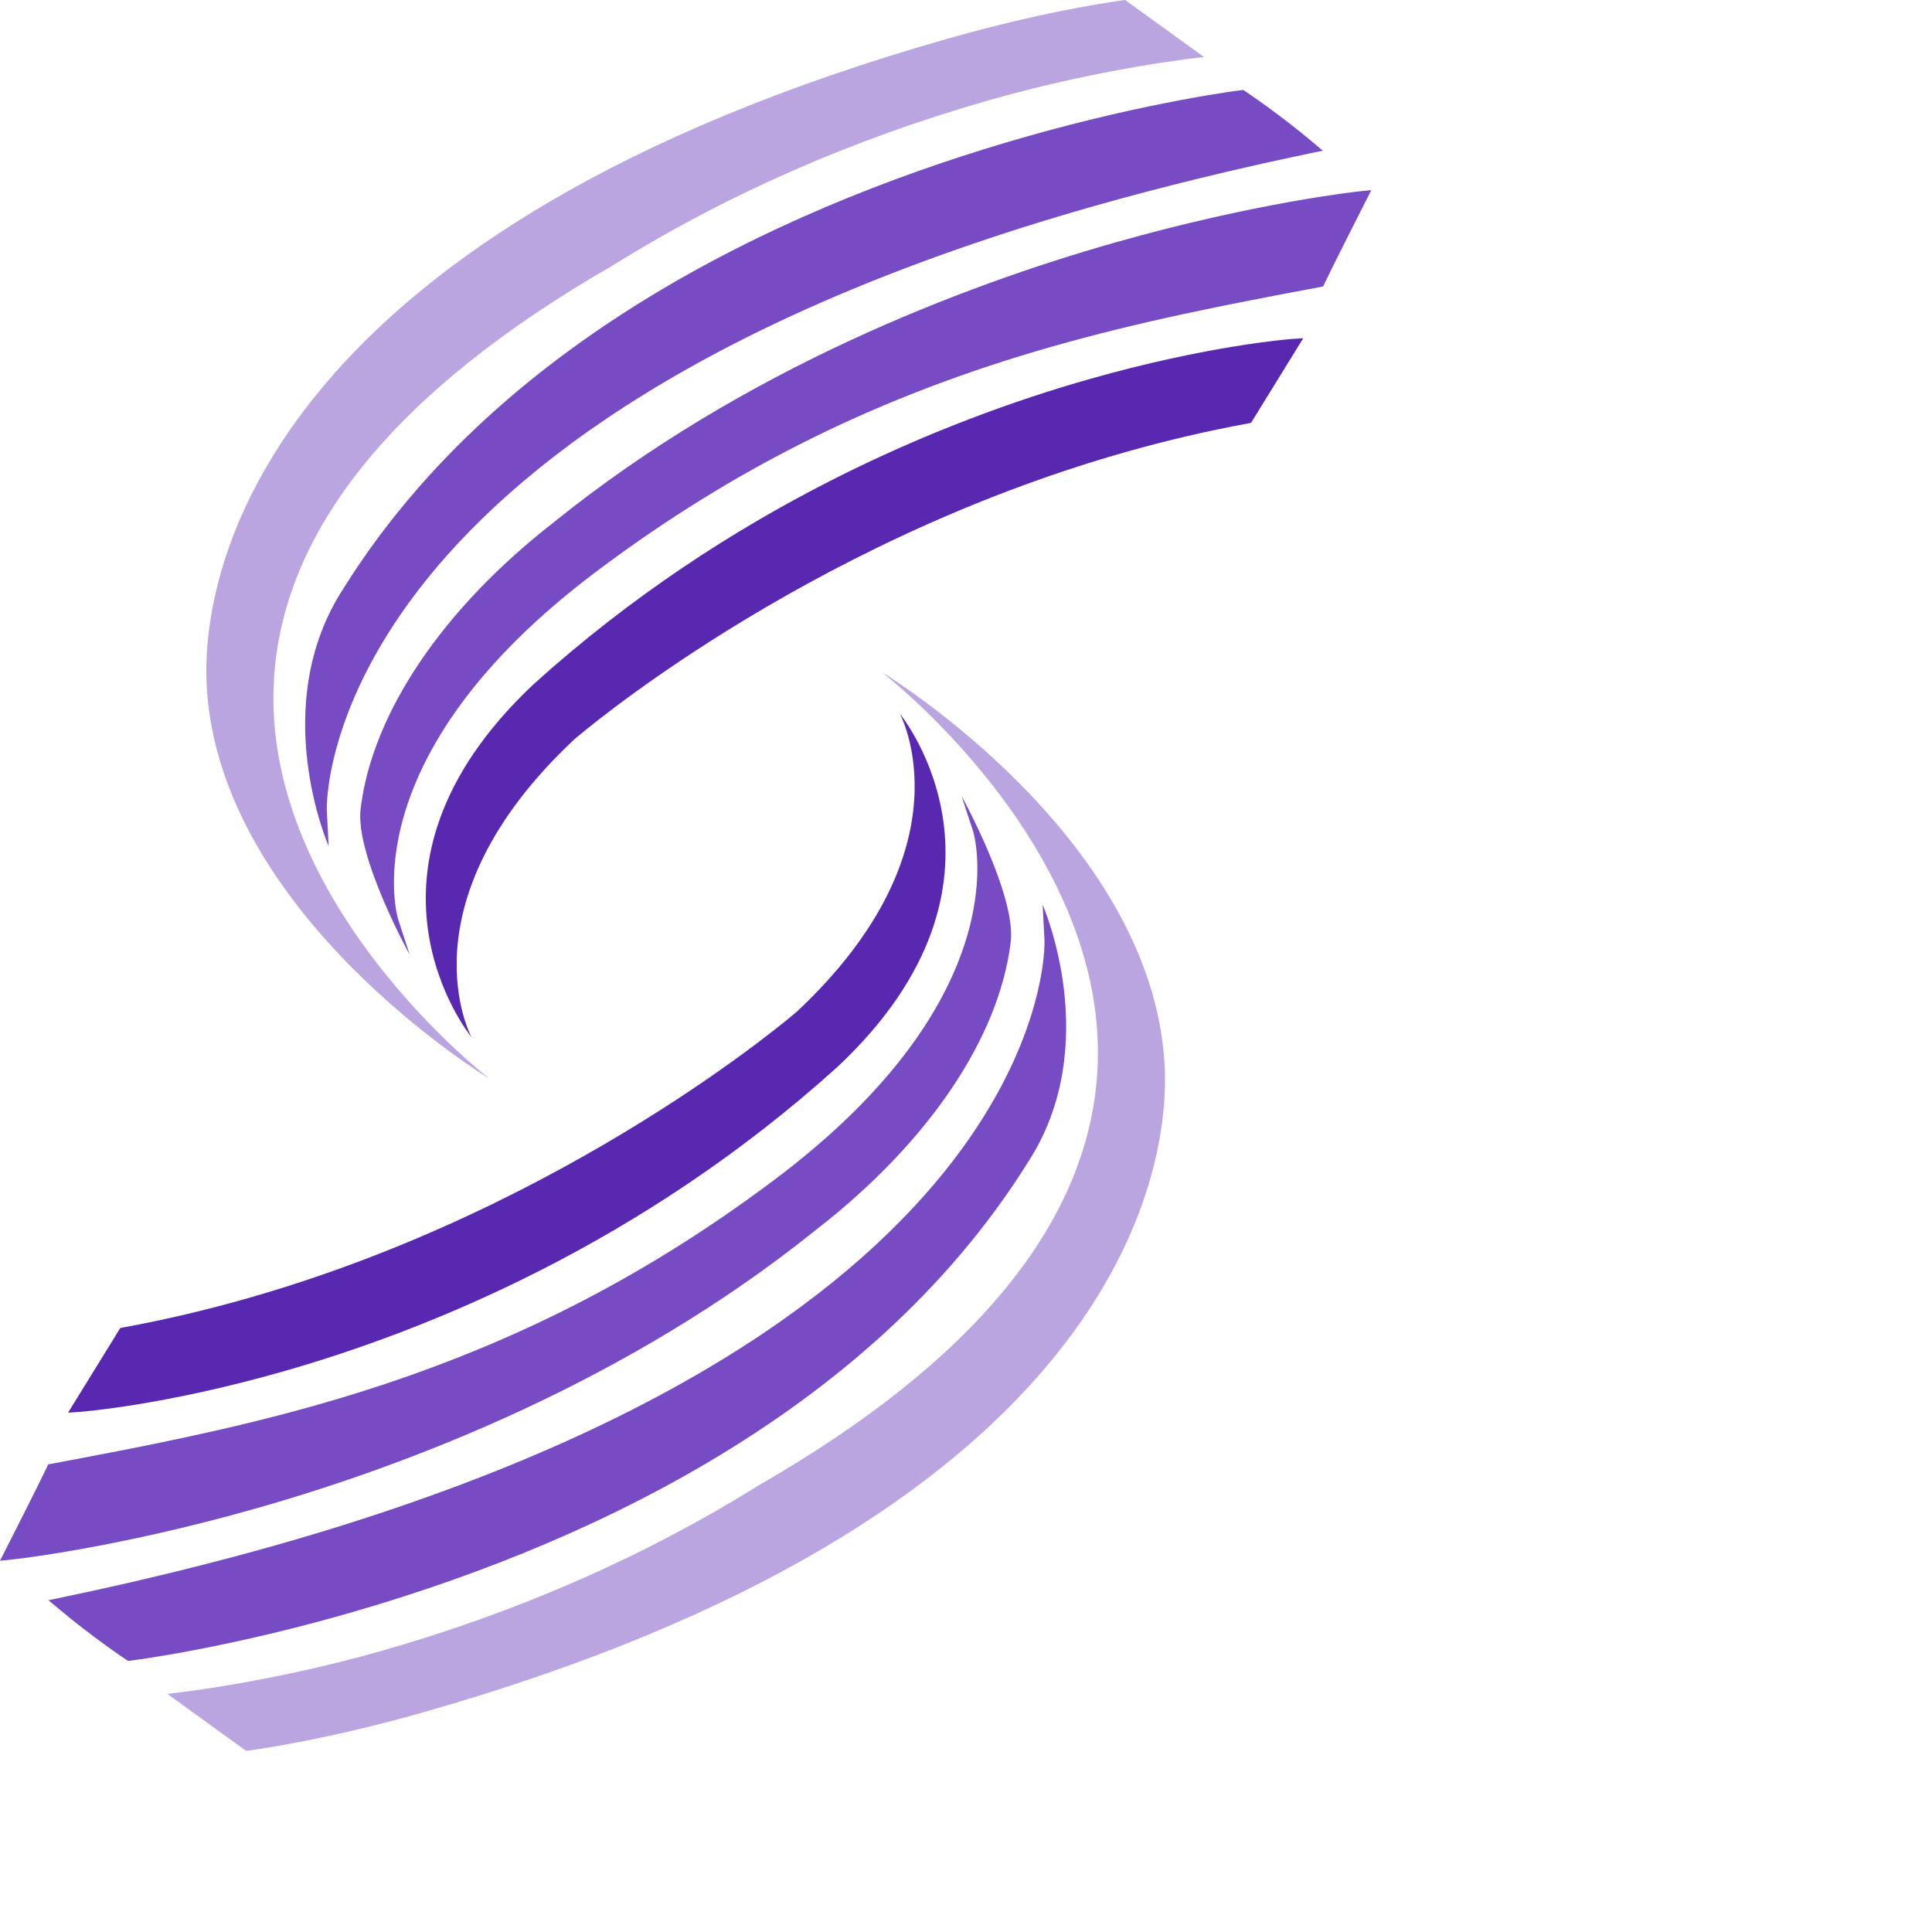
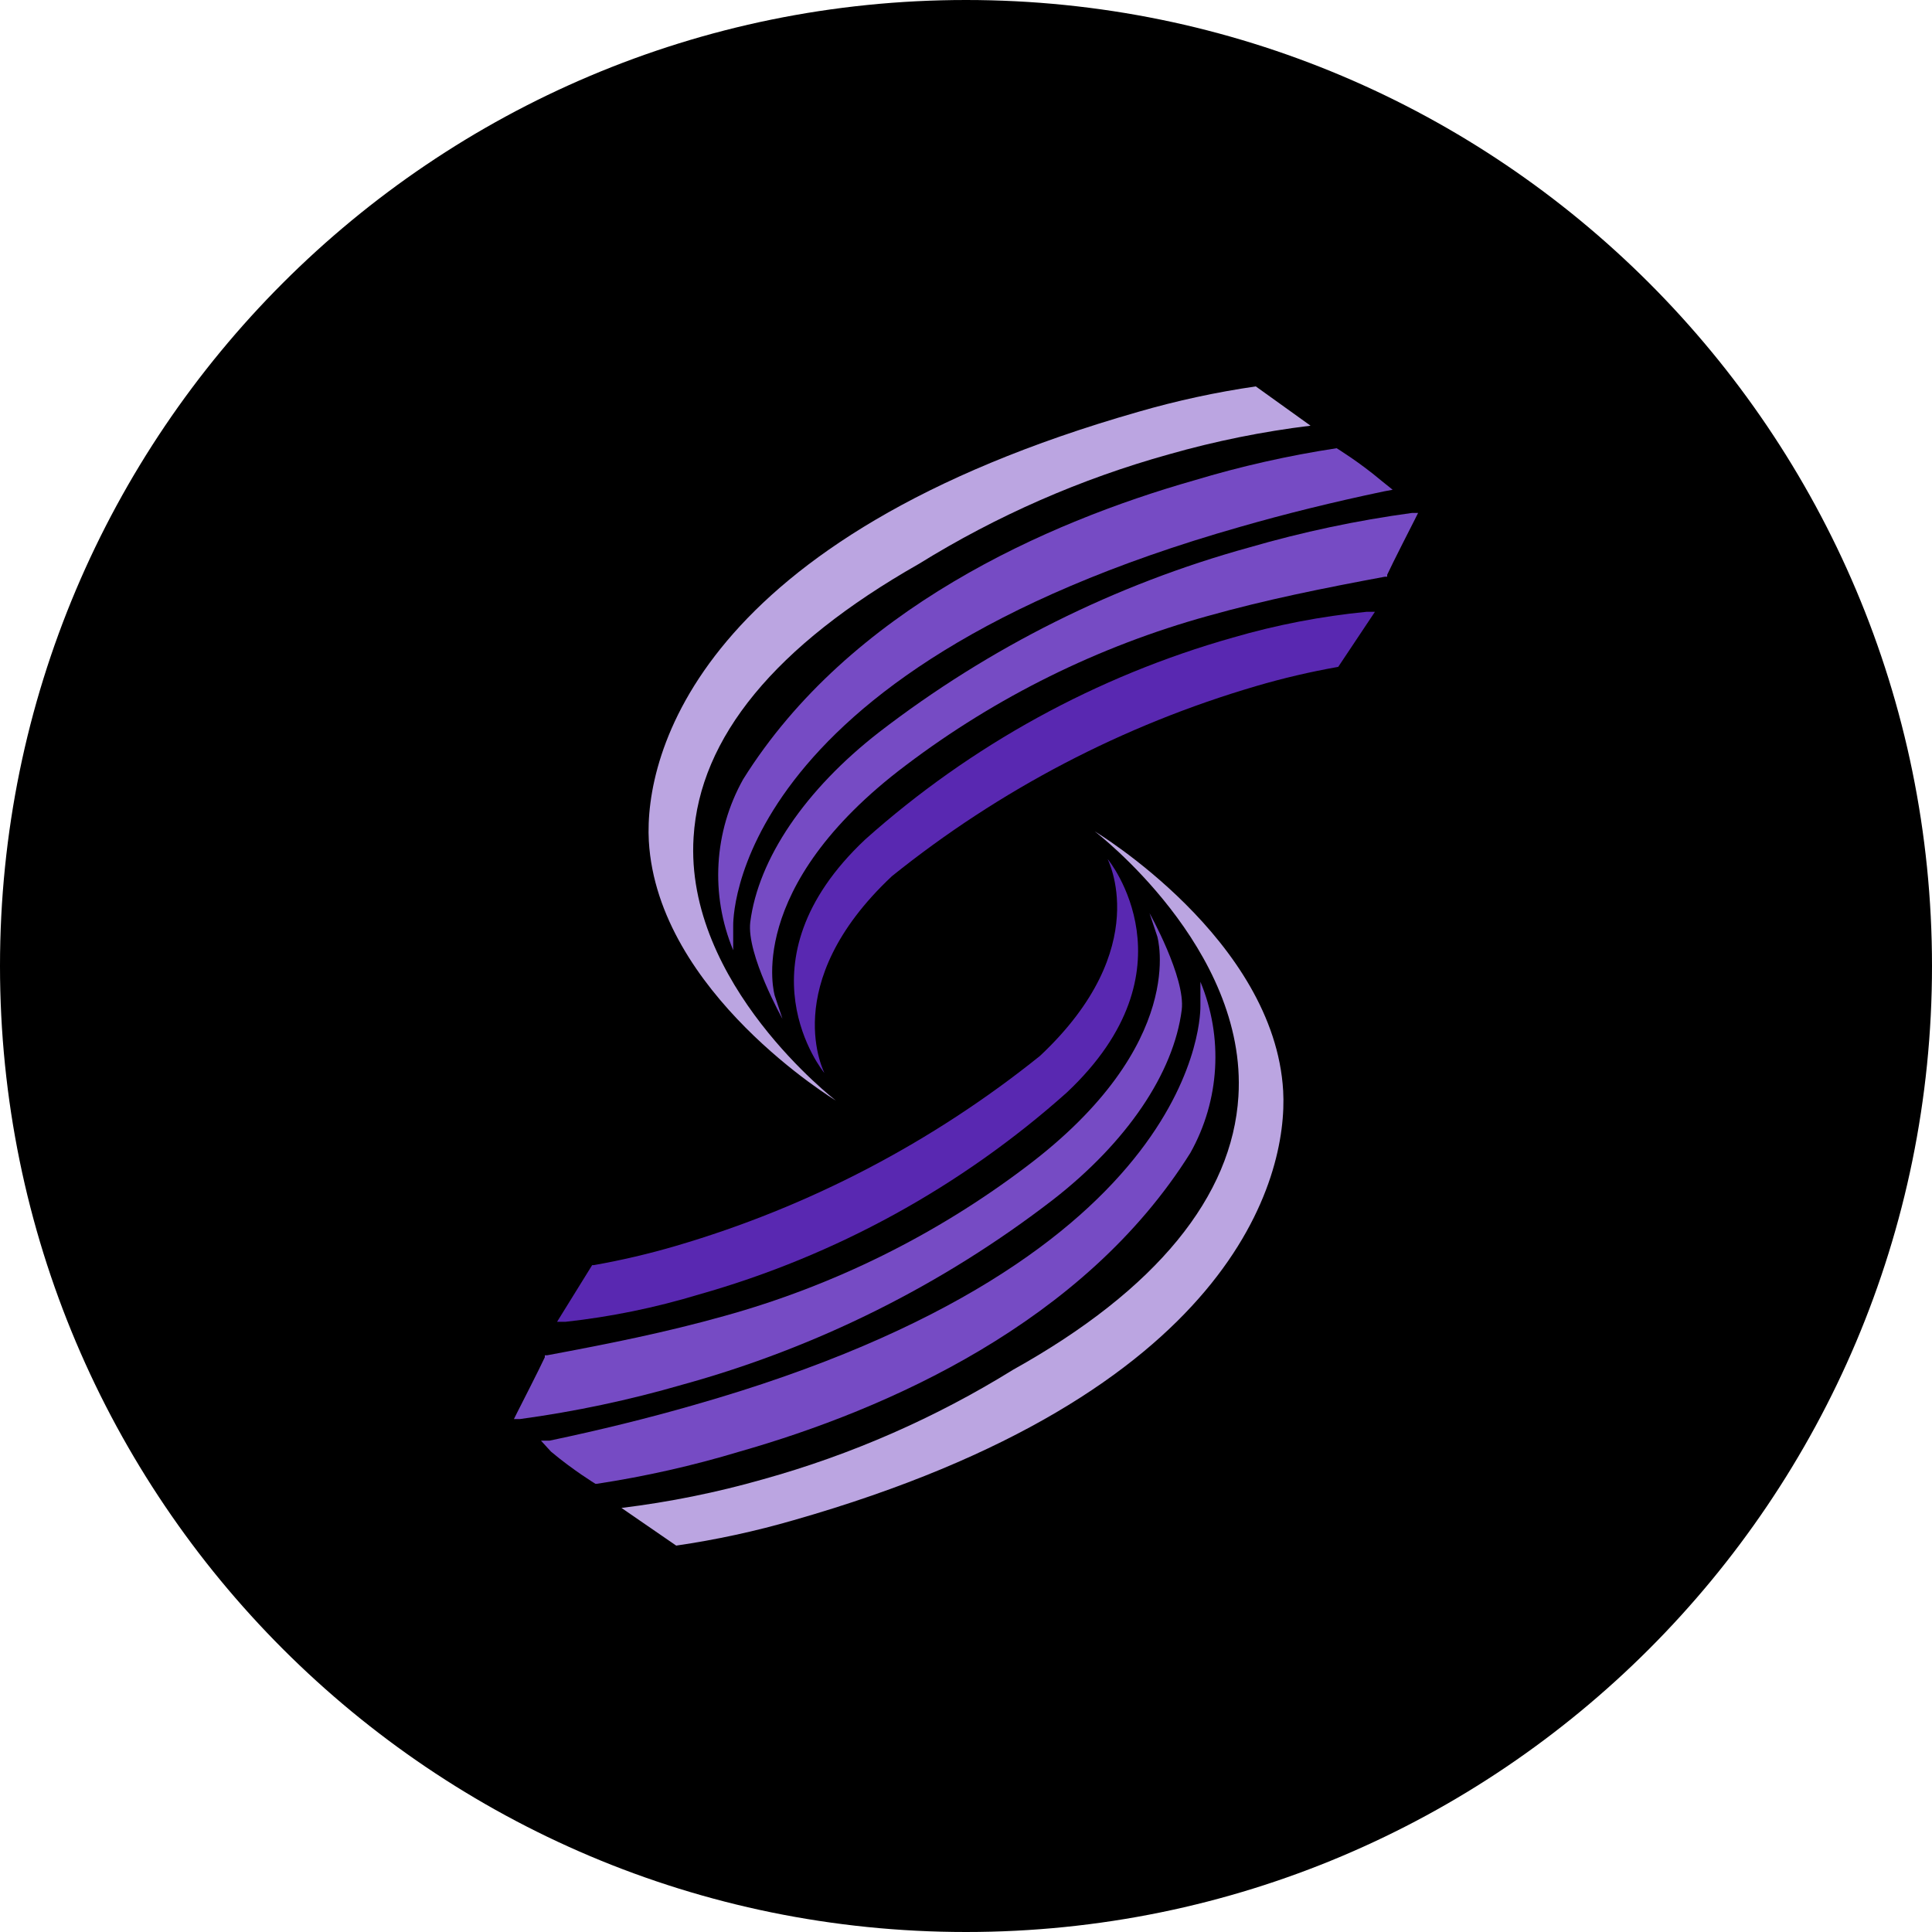
- <svg xmlns="http://www.w3.org/2000/svg" width="64" height="64" fill="none">
-   <style>.B{fill-rule:evenodd}.C{fill:#633001}.D{fill:#fedc90}.E{fill:#d1884f}</style>
-   <path d="M36.076 12.561C31.267 13.931 24.17 16.797 17.67 22.671C11.137 28.819 15.572 34.303 15.618 34.357C15.618 34.357 13.224 29.942 19.014 24.502C19.088 24.437 26.479 18.054 37.229 14.992C38.599 14.601 39.985 14.276 41.347 14.026L41.442 14.008L43.172 11.204L42.748 11.233C42.721 11.236 40.02 11.438 36.076 12.561Z" fill="#5928B1" />
-   <path d="M43.474 4.7C42.367 3.768 41.261 3.031 41.25 3.023L41.183 2.98L41.105 2.989C41.075 2.993 38.091 3.36 33.981 4.531C26.628 6.625 16.739 10.921 11.384 19.484C8.84 23.374 10.887 28.029 10.887 28.029L10.826 26.844C10.819 26.719 10.468 14.17 36.191 6.841C38.442 6.2 40.861 5.609 43.379 5.083L43.82 4.991L43.474 4.7Z" fill="#764BC4" />
-   <path d="M45.029 6.339C44.996 6.342 41.612 6.702 36.898 8.045C31.908 9.467 24.643 12.223 18.37 17.281C14.67 20.154 12.329 23.621 11.946 26.793C11.758 28.341 13.572 31.627 13.572 31.627L13.191 30.46C13.173 30.407 11.552 25.091 19.767 18.923C24.37 15.466 29.167 13.1 34.862 11.478C37.798 10.642 40.611 10.092 43.721 9.511L43.83 9.49L43.878 9.389C44.113 8.885 45.233 6.679 45.245 6.657L45.426 6.298L45.029 6.339Z" fill="#764BC4" />
-   <path d="M9.077 22.478C9.387 17.497 13.159 12.895 20.297 8.795C24.058 6.447 28.263 4.602 32.794 3.311C36.636 2.216 39.885 1.889 39.885 1.889L37.272 0C37.248 0.003 34.841 0.299 31.4 1.279C9.338 7.564 6.604 18.393 6.848 22.746C7.275 30.335 16.212 35.733 16.212 35.733C16.212 35.733 8.616 29.9 9.077 22.478Z" fill="#BBA5E1" />
-   <path d="M9.351 45.439C14.16 44.069 21.256 41.203 27.757 35.329C34.289 29.181 29.855 23.698 29.809 23.643C29.809 23.643 32.203 28.058 26.412 33.498C26.339 33.563 18.948 39.946 8.198 43.008C6.827 43.399 5.441 43.724 4.079 43.974L3.985 43.992L2.254 46.797L2.679 46.767C2.706 46.764 5.407 46.562 9.351 45.439Z" fill="#5928B1" />
-   <path d="M1.952 53.3C3.06 54.232 4.166 54.969 4.177 54.977L4.243 55.02L4.322 55.011C4.352 55.007 7.336 54.64 11.446 53.469C18.799 51.375 28.688 47.079 34.043 38.516C36.586 34.626 34.539 29.971 34.539 29.971L34.601 31.156C34.607 31.281 34.959 43.83 9.236 51.159C6.984 51.8 4.566 52.391 2.047 52.917L1.606 53.009L1.952 53.3Z" fill="#764BC4" />
-   <path d="M0.397 51.661C0.431 51.658 3.814 51.298 8.529 49.955C13.518 48.533 20.784 45.777 27.057 40.719C30.756 37.846 33.097 34.379 33.481 31.207C33.669 29.659 31.855 26.373 31.855 26.373L32.236 27.54C32.253 27.593 33.874 32.909 25.66 39.077C21.057 42.534 16.26 44.9 10.565 46.522C7.629 47.358 4.815 47.908 1.706 48.489L1.596 48.51L1.549 48.611C1.314 49.115 0.193 51.321 0.182 51.343L2.21315e-05 51.702L0.397 51.661Z" fill="#764BC4" />
-   <path d="M36.35 35.522C36.04 40.502 32.268 45.105 25.13 49.205C21.368 51.553 17.163 53.398 12.633 54.689C8.79 55.784 5.542 56.111 5.542 56.111L8.154 58C8.178 57.997 10.586 57.701 14.026 56.721C36.089 50.436 38.823 39.607 38.578 35.254C38.151 27.665 29.214 22.267 29.214 22.267C29.214 22.267 36.811 28.1 36.35 35.522Z" fill="#BBA5E1" />
+ <svg xmlns="http://www.w3.org/2000/svg" viewBox="0 0 60 60">
  <defs>
-     <linearGradient id="A" x1="25.691" x2="25.691" y1="9.655" y2="40.261" gradientUnits="userSpaceOnUse">
-       <stop stop-color="#9f4a08" />
-       <stop offset=".37" stop-color="#7d3900" />
-       <stop offset="1" stop-color="#8d4104" />
-     </linearGradient>
+     <style>.cls-1{fill:#5928b1;}.cls-2{fill:#764bc4;}.cls-3{fill:#bba5e1;}</style>
  </defs>
+   <g id="图层_2" data-name="图层 2">
+     <g id="图层_1-2" data-name="图层 1">
+       <circle cx="30" cy="30" r="30" />
+       <path class="cls-1" d="M38.29,19.8a29,29,0,0,0-11.42,6.27c-4.06,3.82-1.3,7.22-1.27,7.25s-1.49-2.74,2.1-6.11A32.75,32.75,0,0,1,39,21.31a23.69,23.69,0,0,1,2.56-.6l0,0L42.7,19l-.26,0A22.84,22.84,0,0,0,38.29,19.8Z" />
+       <path class="cls-2" d="M42.89,14.92c-.69-.58-1.38-1-1.38-1l0,0h0a32,32,0,0,0-4.43,1c-4.56,1.3-10.7,4-14,9.28a6.09,6.09,0,0,0-.31,5.31l0-.74c0-.08-.22-7.87,15.75-12.41,1.39-.4,2.89-.77,4.46-1.1l.27-.05Z" />
+       <path class="cls-2" d="M43.85,15.93A35.08,35.08,0,0,0,38.8,17a33.32,33.32,0,0,0-11.5,5.74c-2.29,1.78-3.75,3.93-4,5.9-.12,1,1,3,1,3l-.24-.72s-1-3.34,4.08-7.16a27.85,27.85,0,0,1,9.37-4.63c1.82-.51,3.57-.86,5.5-1.22h.07l0-.06c.14-.31.84-1.68.85-1.7l.11-.22Z" />
+       <path class="cls-3" d="M21.54,26c.19-3.09,2.53-5.95,7-8.49a30,30,0,0,1,7.76-3.4,28.7,28.7,0,0,1,4.4-.89L39,12a27.16,27.16,0,0,0-3.65.79C21.7,16.69,20,23.42,20.15,26.12c.27,4.71,5.81,8.06,5.81,8.06S21.25,30.56,21.54,26Z" />
+       <path class="cls-1" d="M21.71,40.2a29,29,0,0,0,11.42-6.27c4.06-3.82,1.3-7.22,1.27-7.25s1.49,2.74-2.1,6.11A32.75,32.75,0,0,1,21,38.69a23.69,23.69,0,0,1-2.56.6l-.05,0L17.3,41.05l.26,0A22.84,22.84,0,0,0,21.71,40.2Z" />
+       <path class="cls-2" d="M17.11,45.08c.69.58,1.38,1,1.38,1l.05,0h0a32,32,0,0,0,4.43-1c4.56-1.3,10.7-4,14-9.28a6.09,6.09,0,0,0,.31-5.31l0,.74c0,.08.22,7.87-15.75,12.41-1.39.4-2.89.77-4.46,1.1l-.27,0Z" />
+       <path class="cls-2" d="M16.15,44.07A35.08,35.08,0,0,0,21.2,43a33.32,33.32,0,0,0,11.5-5.74c2.29-1.78,3.75-3.93,4-5.9.12-1-1-3-1-3l.24.72s1,3.34-4.08,7.16a27.85,27.85,0,0,1-9.37,4.63c-1.82.51-3.57.86-5.5,1.22h-.07l0,.06c-.14.31-.84,1.68-.85,1.7l-.11.22Z" />
+       <path class="cls-3" d="M38.46,34.05c-.19,3.09-2.53,6-7,8.49a30,30,0,0,1-7.76,3.4,28.7,28.7,0,0,1-4.4.89L21,48a27.16,27.16,0,0,0,3.65-.79C38.3,43.31,40,36.58,39.85,33.88,39.58,29.17,34,25.82,34,25.82S38.75,29.44,38.46,34.05Z" />
+     </g>
+   </g>
</svg>
